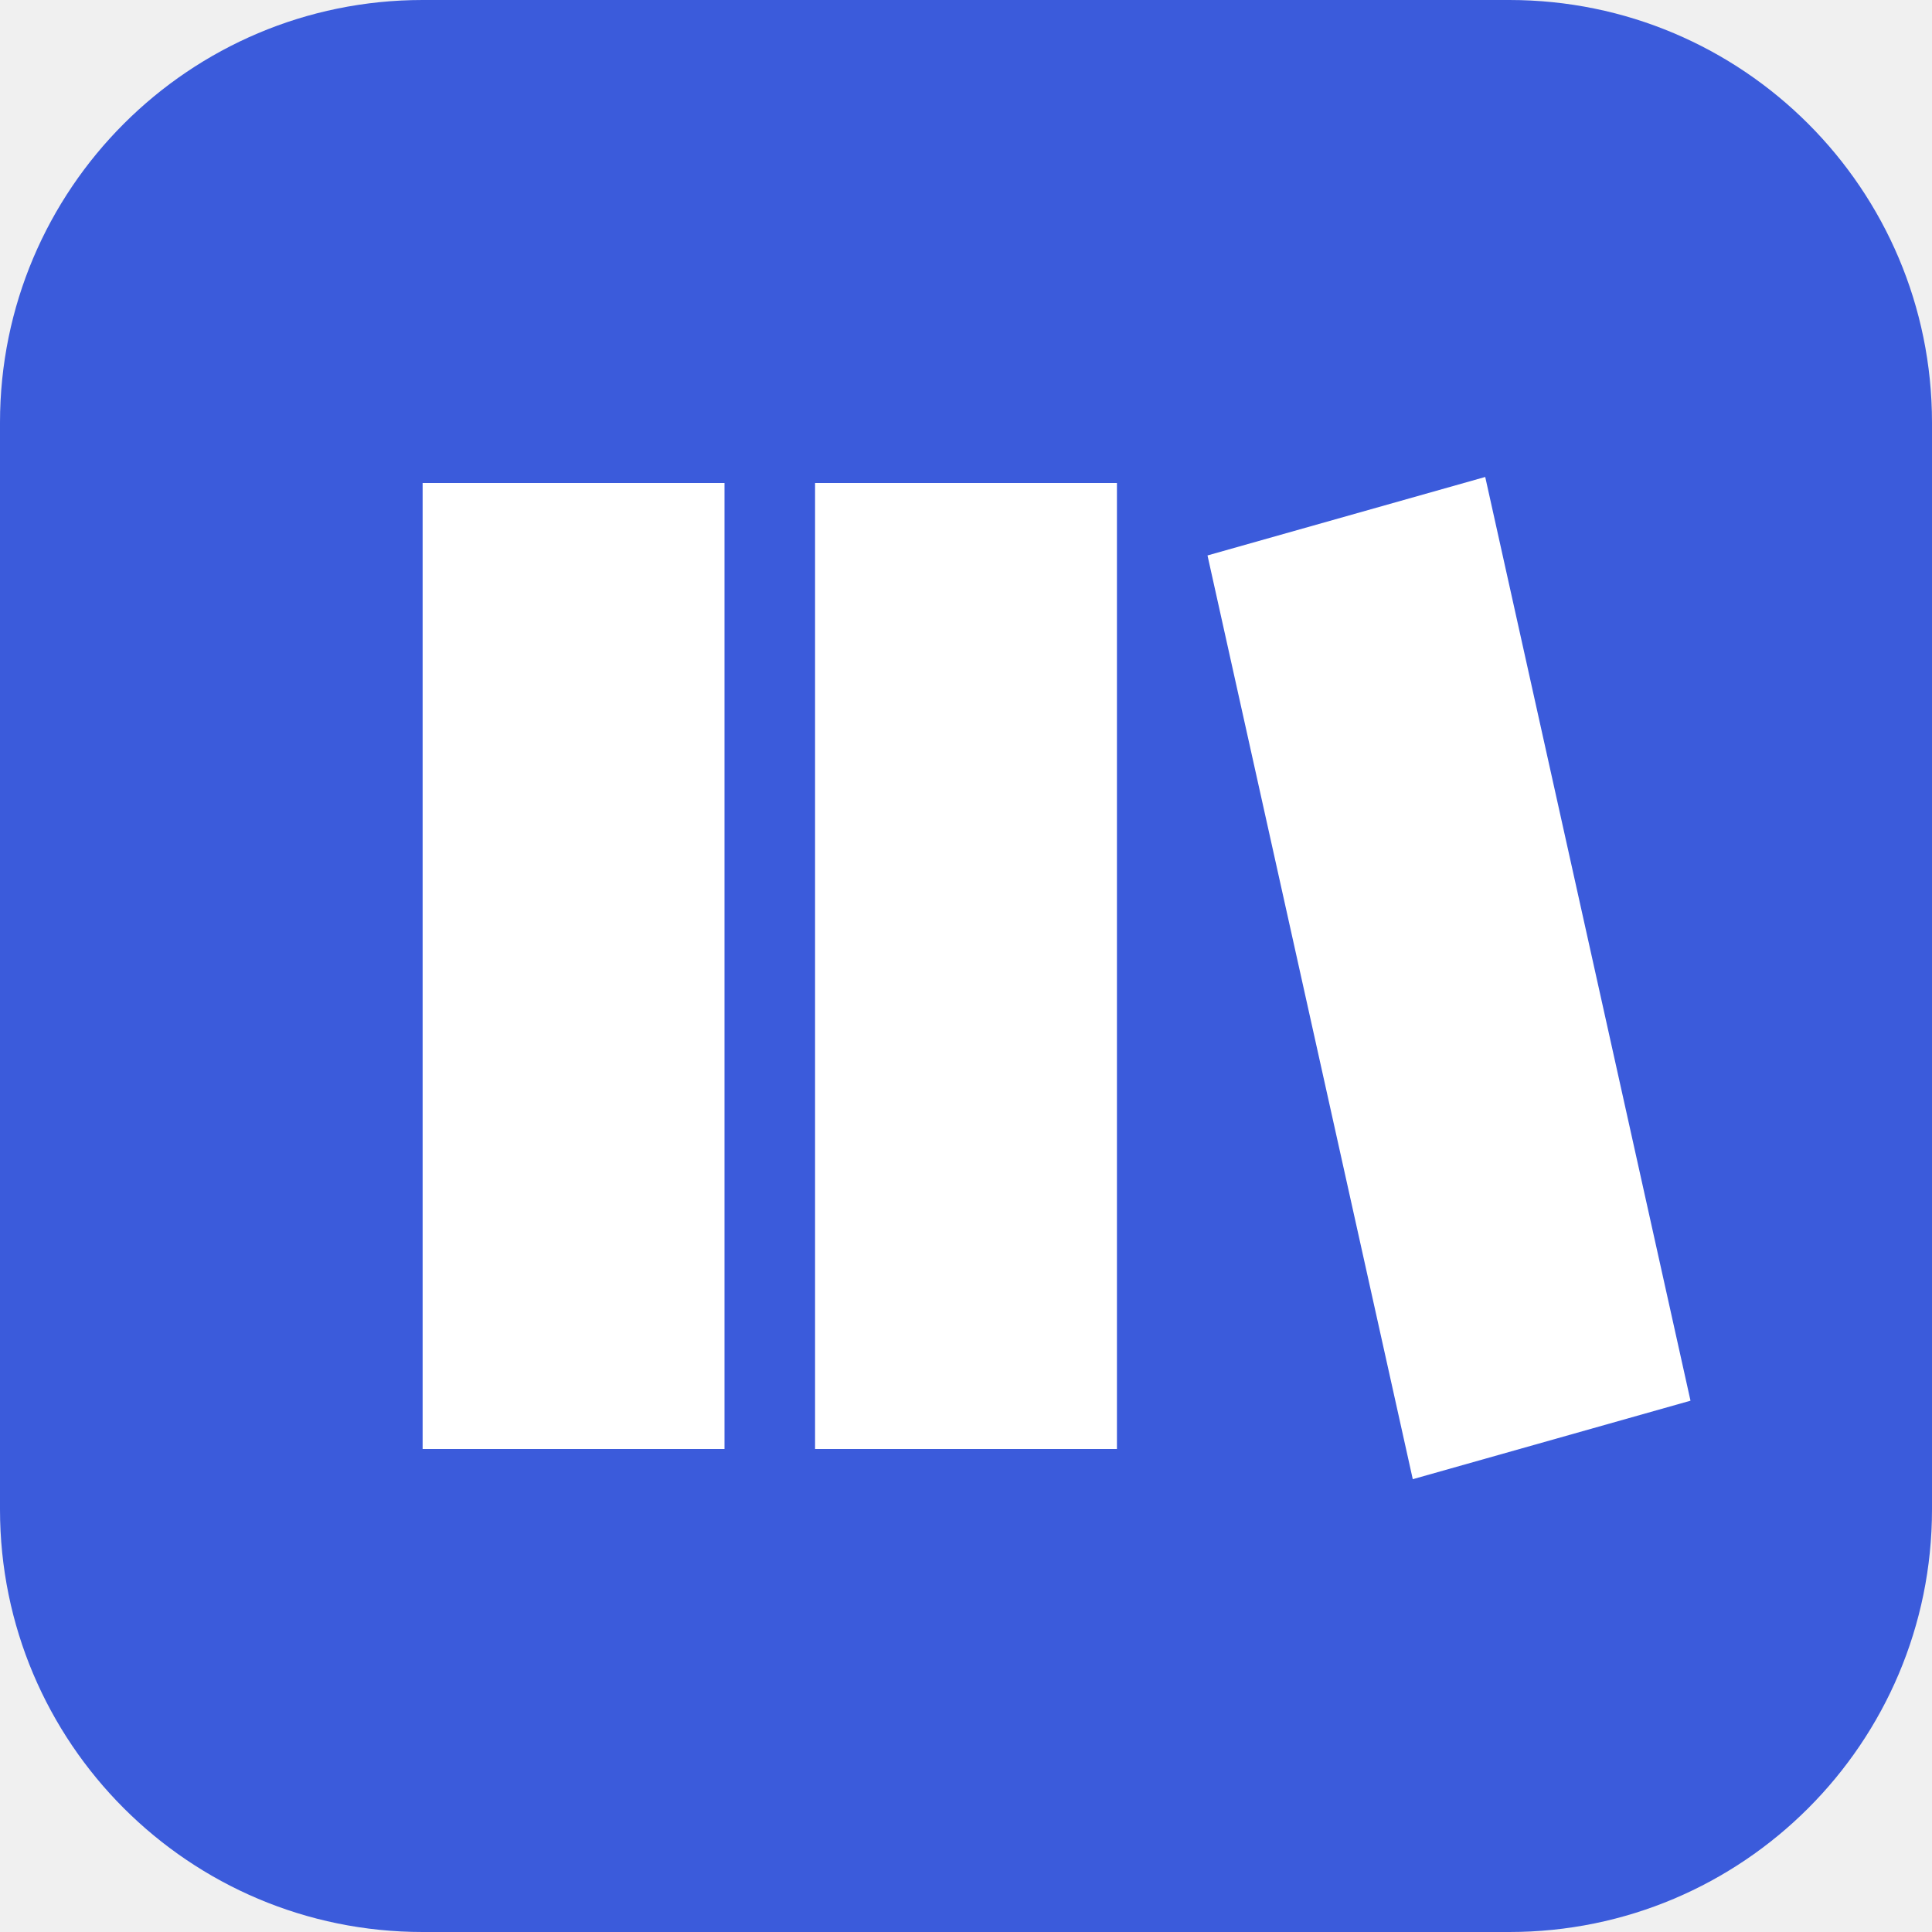
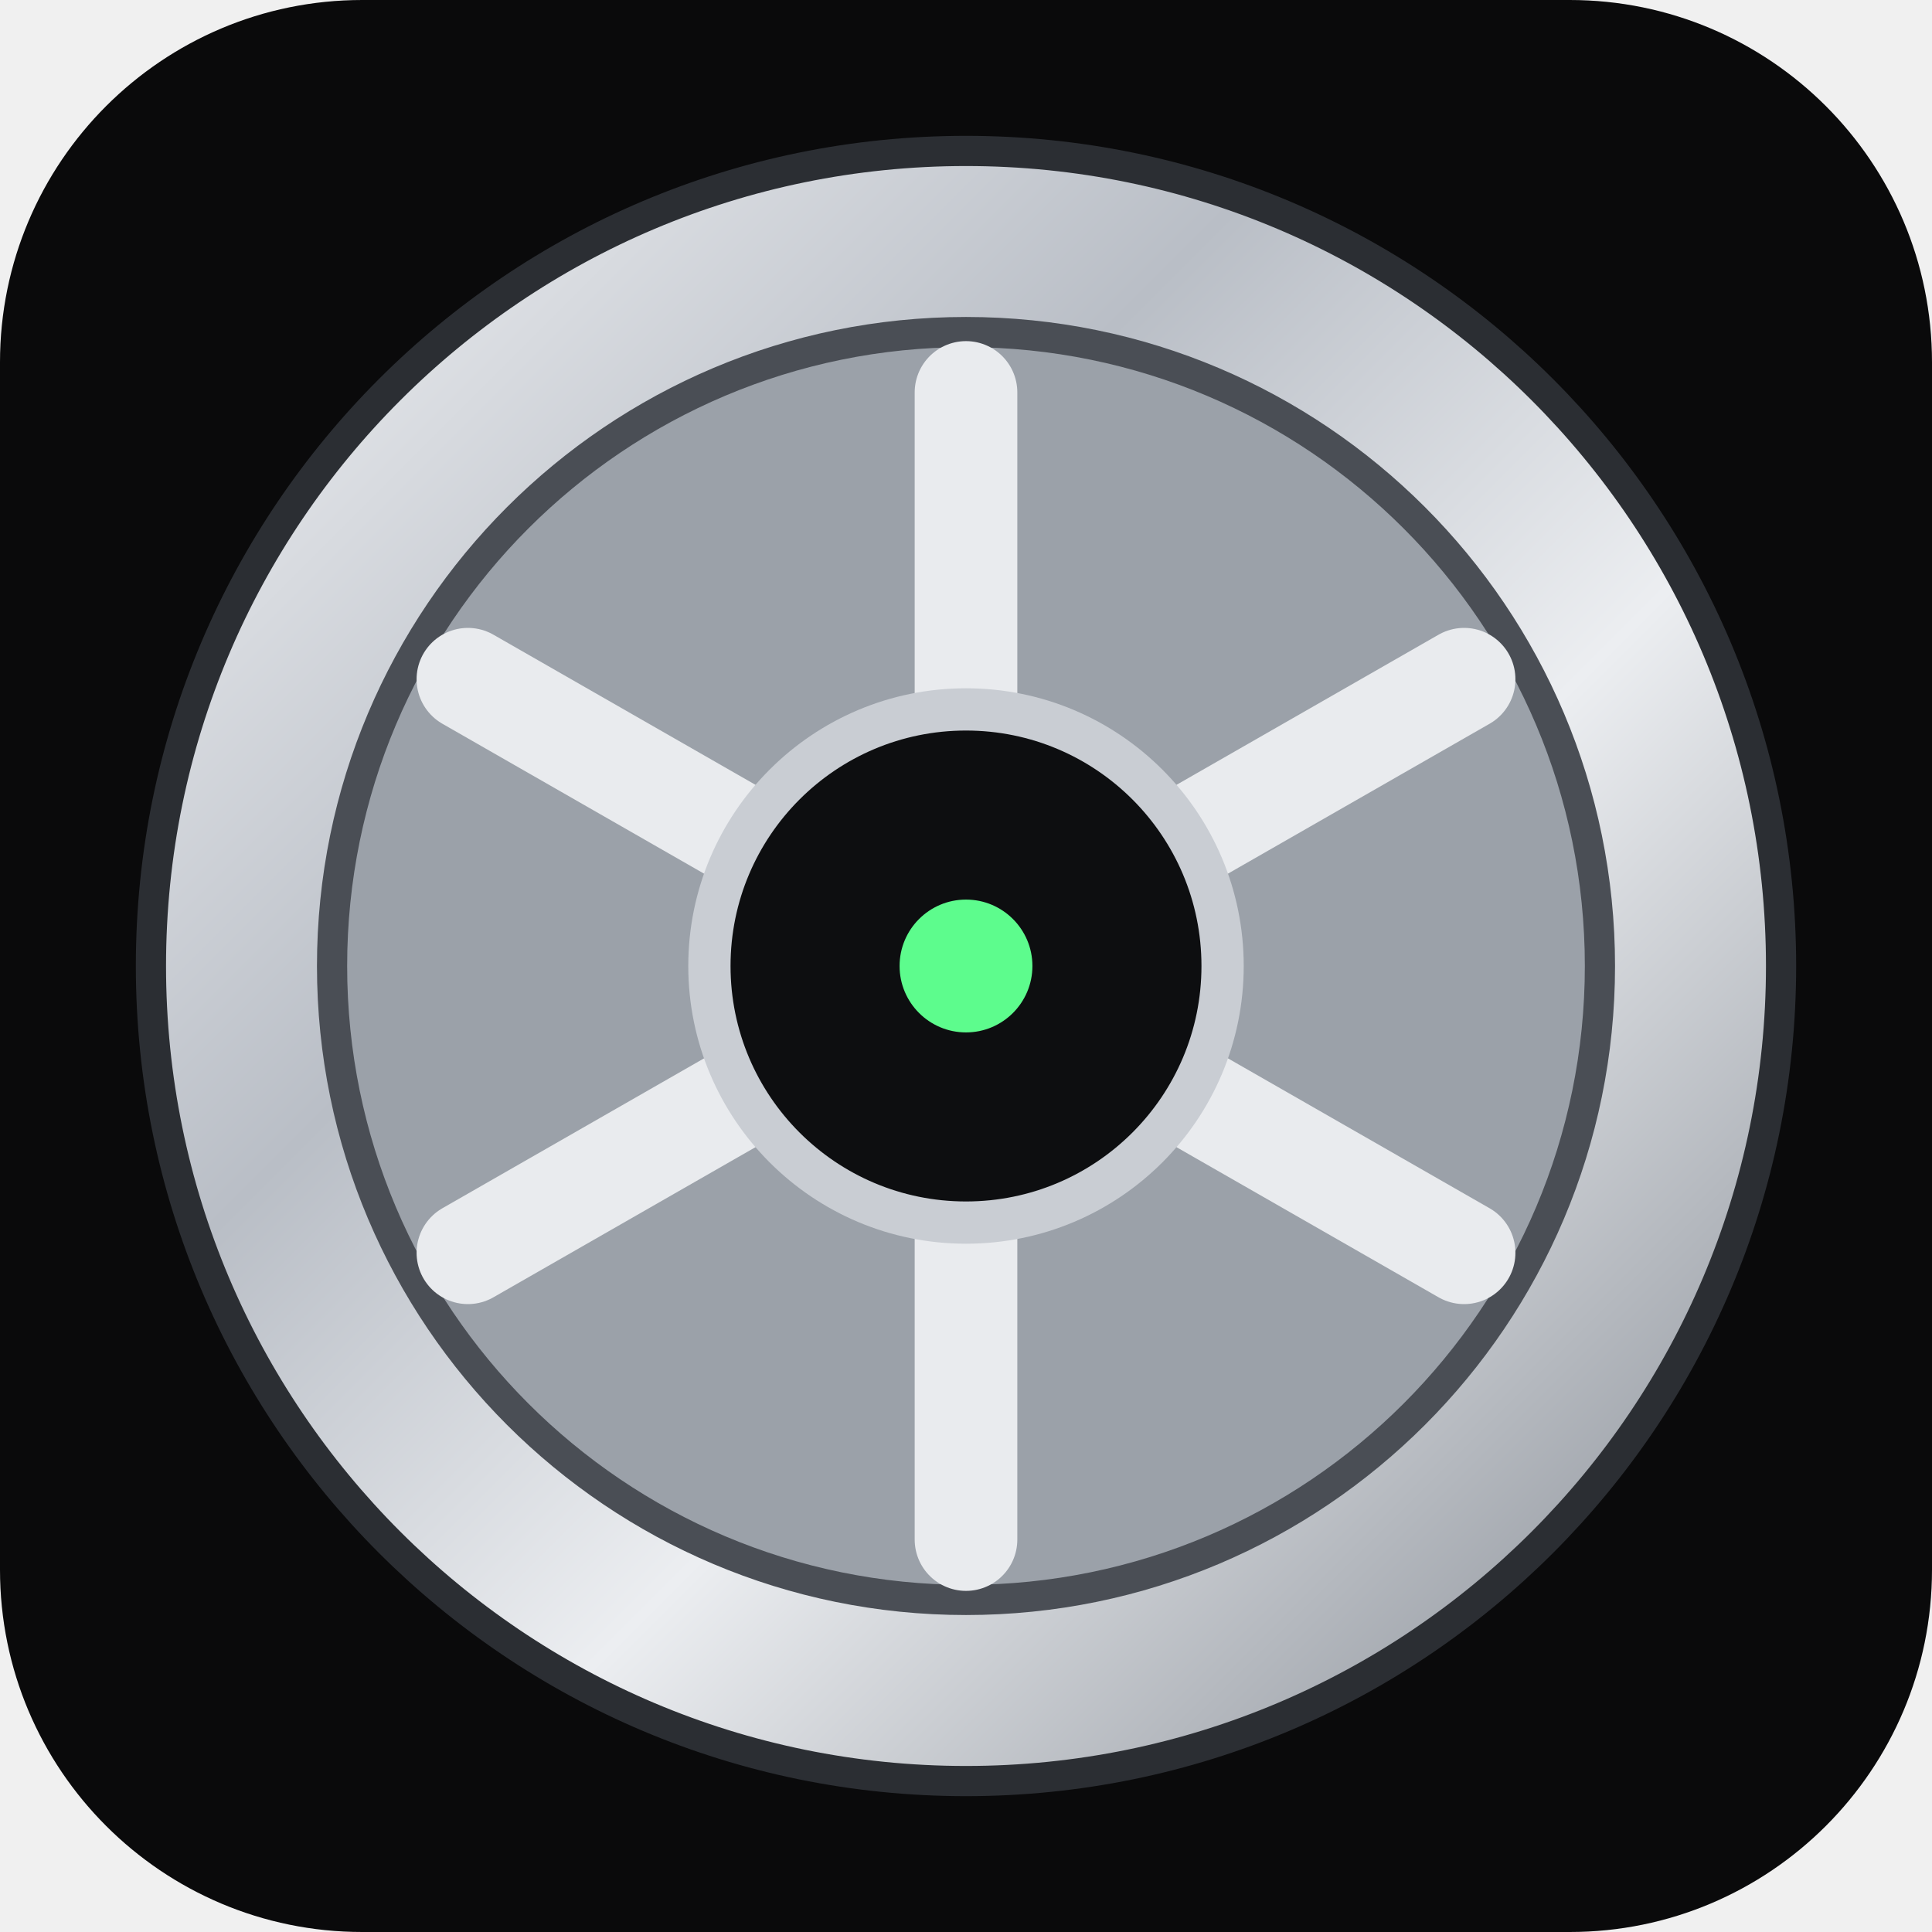
- <svg xmlns="http://www.w3.org/2000/svg" viewBox="0 0 32 32">
-   <rect width="32" height="32" rx="7" fill="#3b5bdb" />
-   <path d="M9 8h5v16H9zM15.5 8h5v16h-5zM22 9.2l4.6-1.3 3.4 15.3-4.6 1.3z" fill="#fff" transform="translate(-2 0)" />
+ <svg xmlns="http://www.w3.org/2000/svg" viewBox="0 0 64 64">
+   <defs>
+     <linearGradient id="s" x1="0" y1="0" x2="1" y2="1">
+       <stop offset="0" stop-color="#f6f7f9" />
+       <stop offset=".35" stop-color="#b9bec6" />
+       <stop offset=".6" stop-color="#eceef1" />
+       <stop offset="1" stop-color="#7d838c" />
+     </linearGradient>
+   </defs>
+   <rect width="64" height="64" rx="12" fill="#0a0a0b" />
+   <circle cx="32" cy="32" r="27" fill="url(#s)" stroke="#2b2e33" />
+   <circle cx="32" cy="32" r="21" fill="#9ba1a9" stroke="#4a4e55" />
+   <g stroke="#e9ebee" stroke-width="3.4" stroke-linecap="round">
+     <path d="M32 24V13M32 40v11M25.1 28 15.5 22.5M38.9 36l9.6 5.5M25.1 36l-9.6 5.5M38.9 28l9.6-5.5" />
+   </g>
+   <circle cx="32" cy="32" r="8.5" fill="#0d0e10" stroke="#c9cdd3" stroke-width="1.4" />
+   <circle cx="32" cy="32" r="2.2" fill="#5dfc8d" />
</svg>
